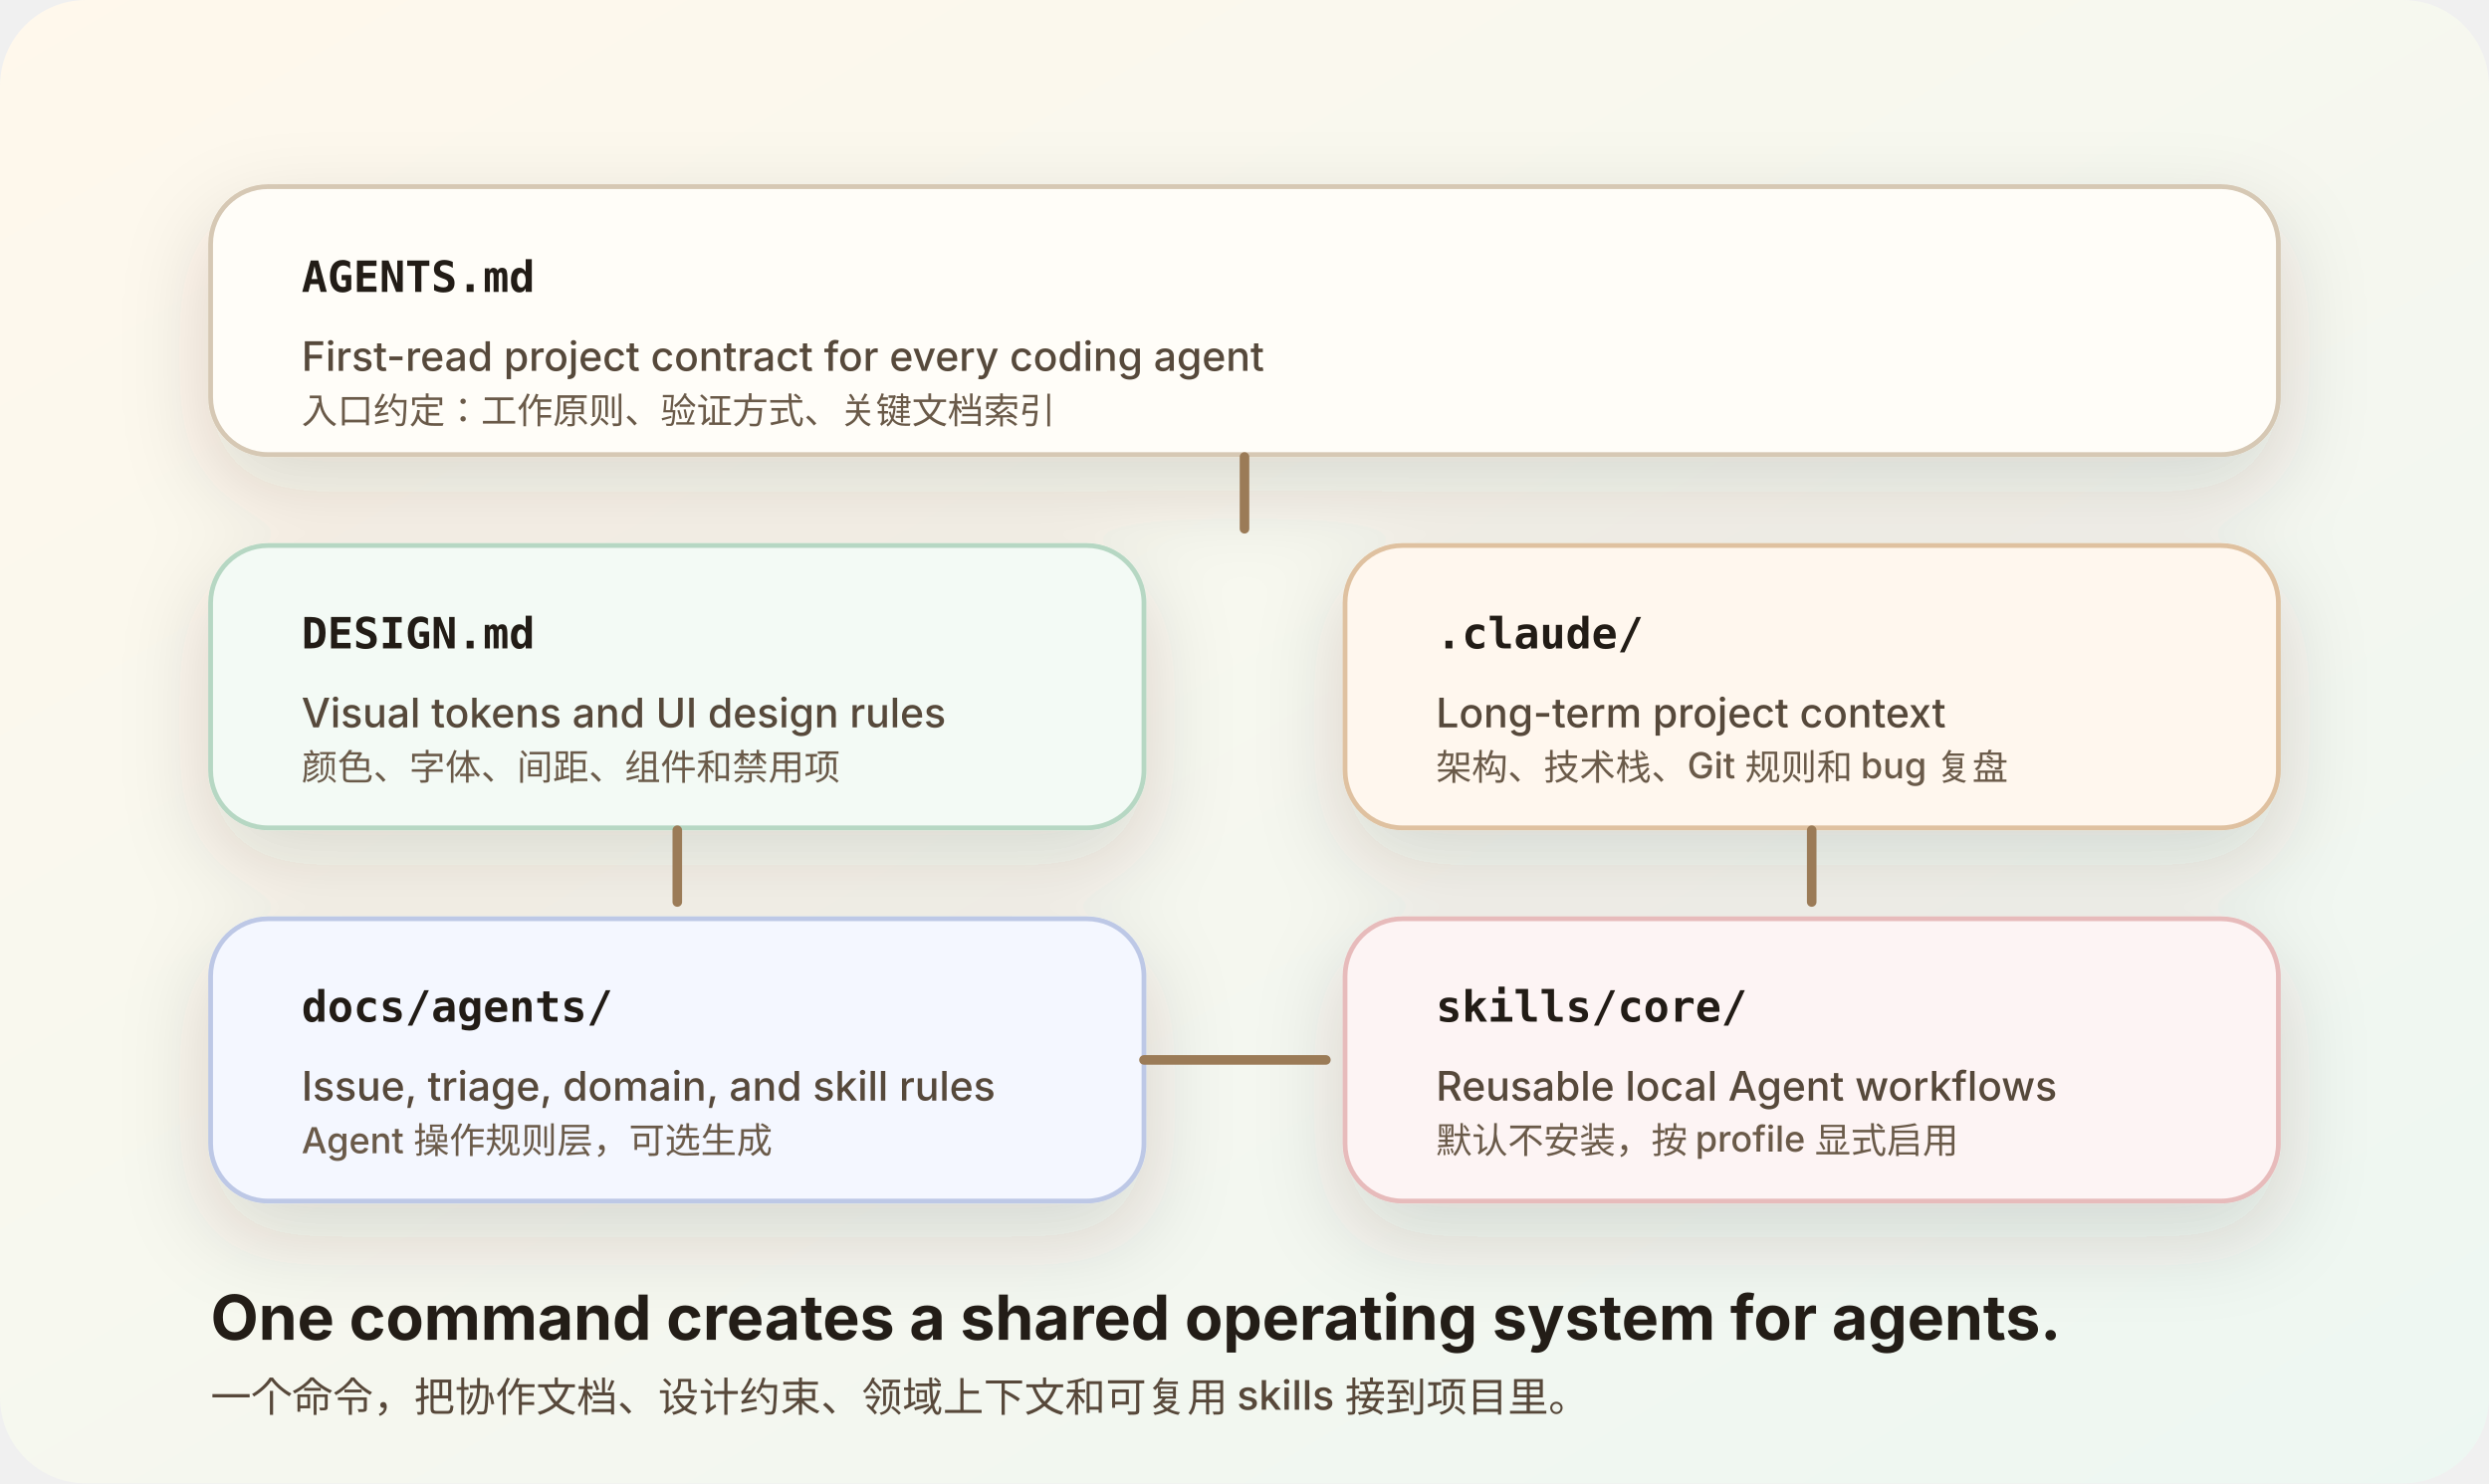
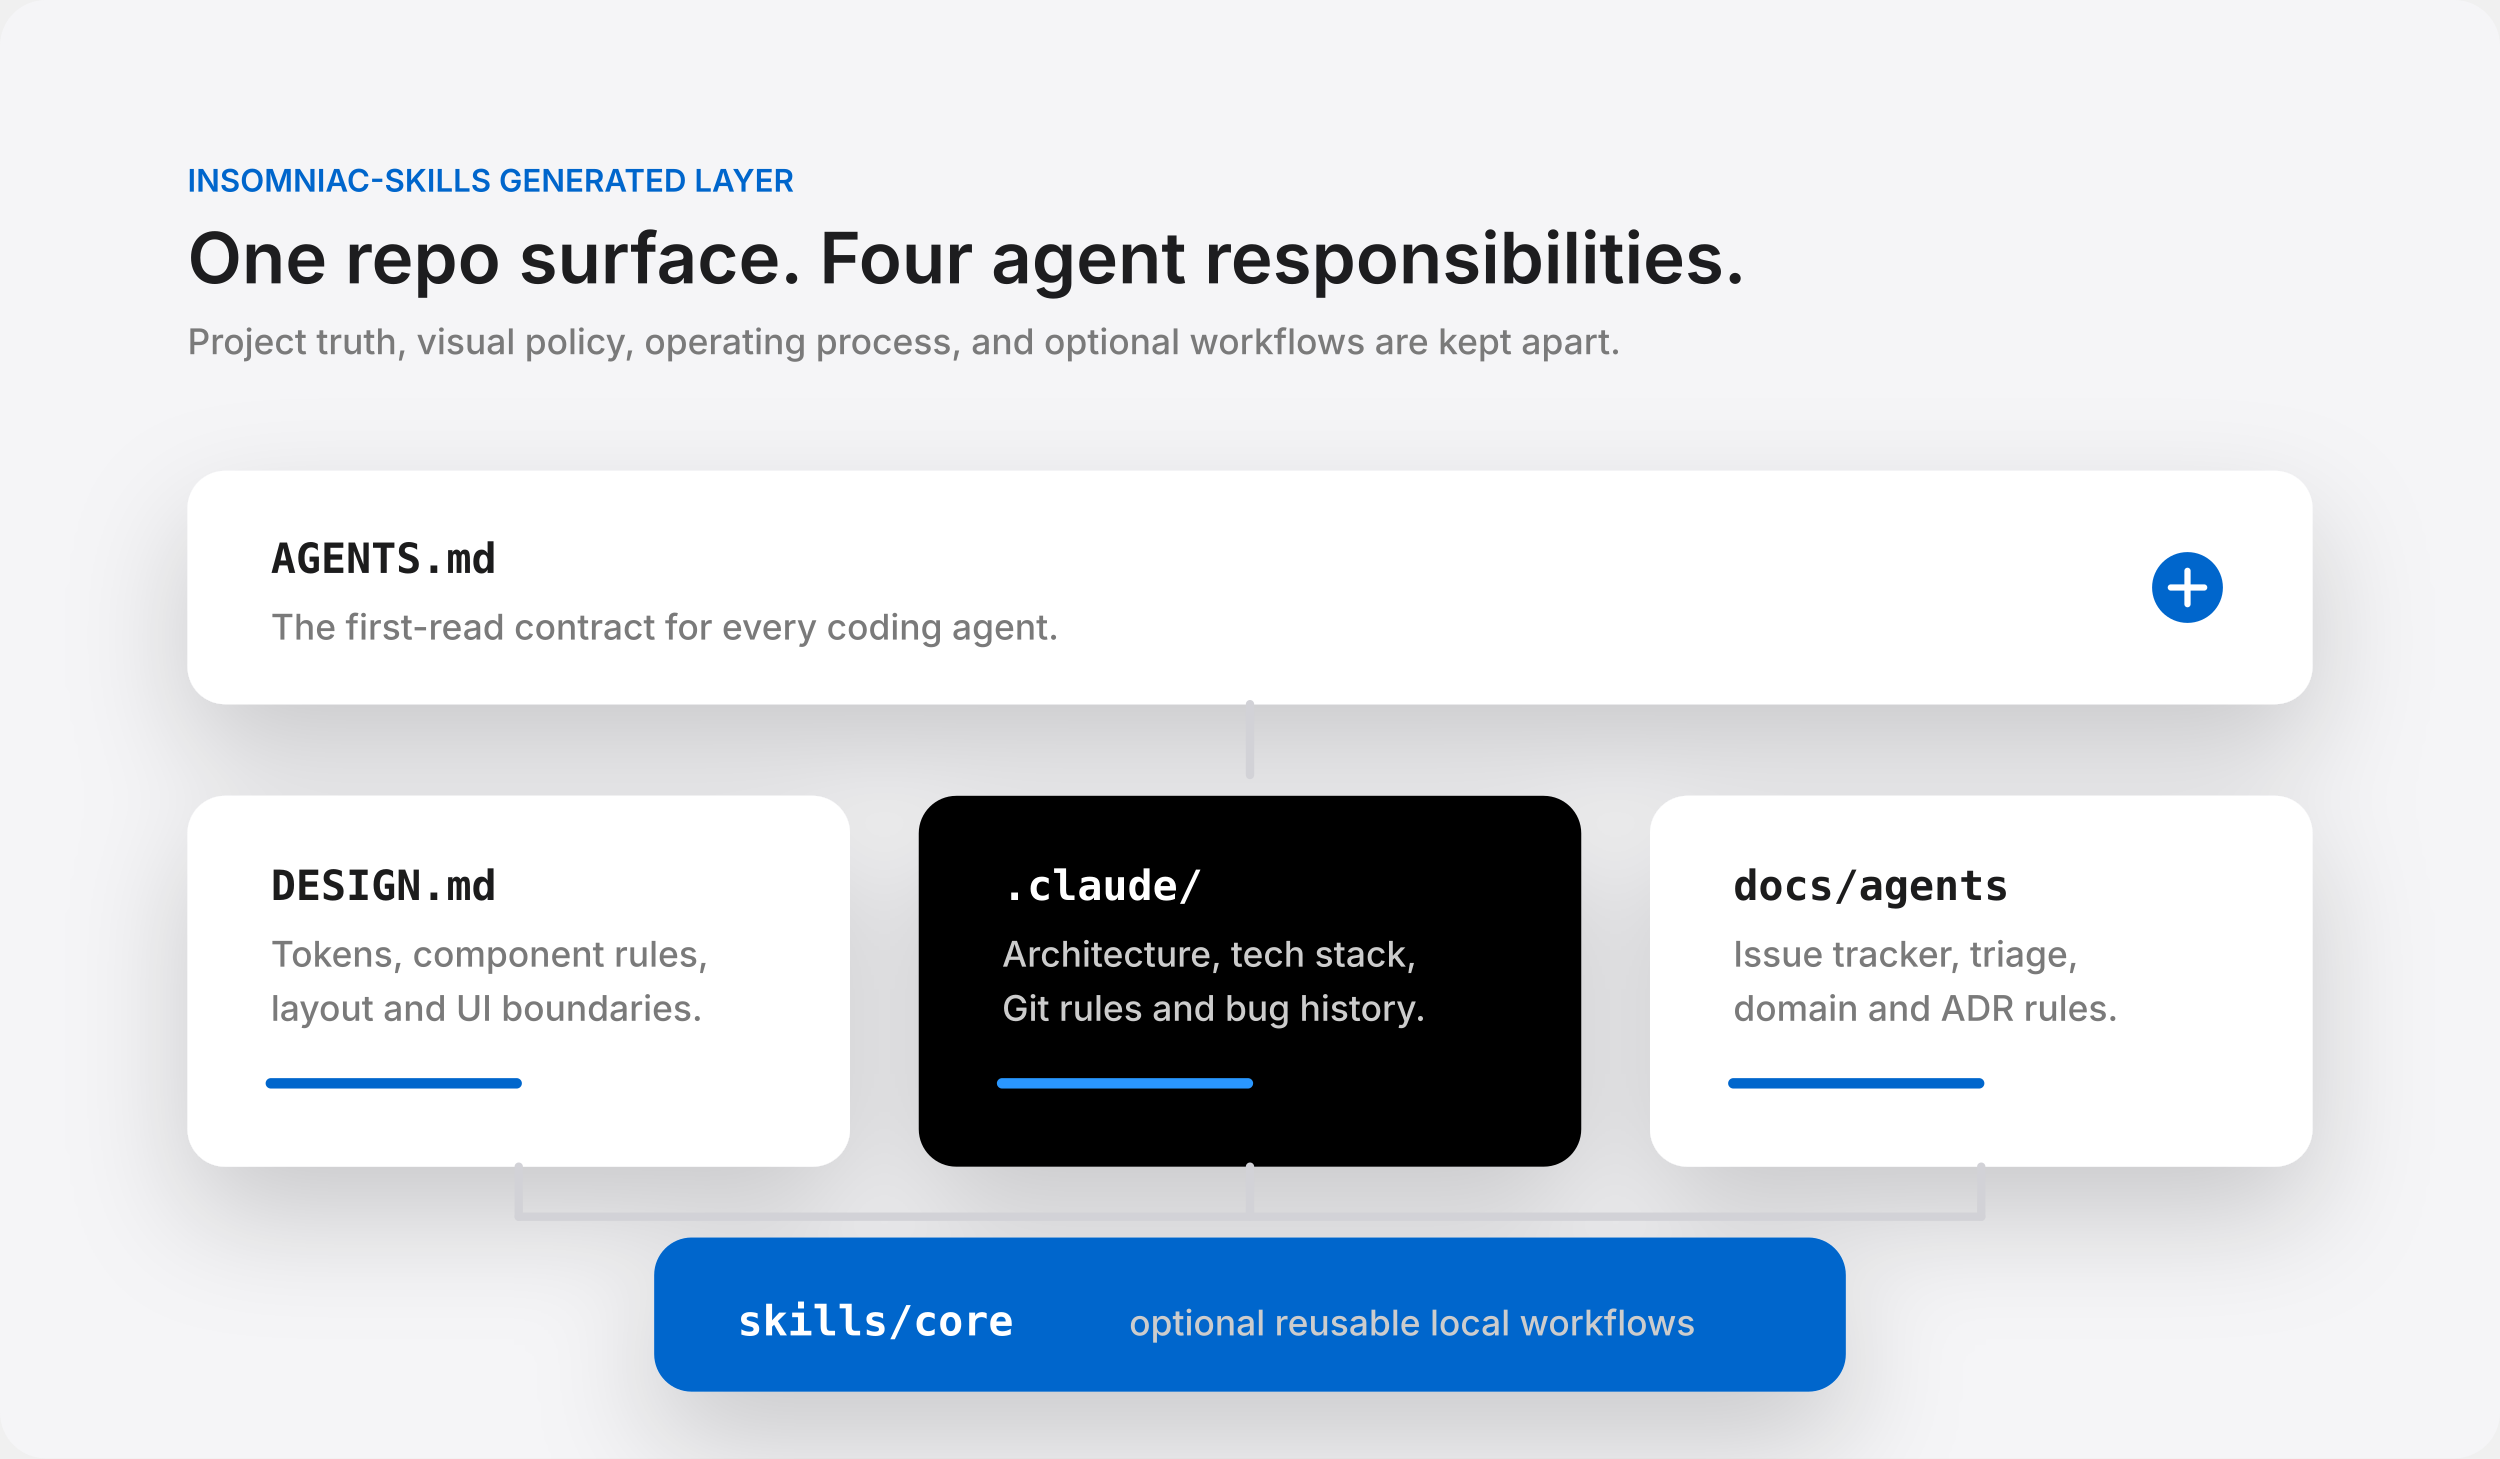
- <svg xmlns="http://www.w3.org/2000/svg" width="1040" height="620" viewBox="0 0 1040 620" role="img" aria-labelledby="title desc">
+ <svg xmlns="http://www.w3.org/2000/svg" width="1200" height="700" viewBox="0 0 1200 700" role="img" aria-labelledby="title desc">
  <defs>
-     <linearGradient id="paper" x1="0" x2="1" y1="0" y2="1">
-       <stop offset="0" stop-color="#fff8ec" />
-       <stop offset="1" stop-color="#edf7f2" />
-     </linearGradient>
-     <filter id="shadow" x="-20%" y="-20%" width="140%" height="140%">
-       <feDropShadow dx="0" dy="14" stdDeviation="18" flood-color="#3d3327" flood-opacity="0.16" />
+     <filter id="productShadow" x="-20%" y="-20%" width="140%" height="150%">
+       <feDropShadow dx="0" dy="24" stdDeviation="28" flood-color="#000000" flood-opacity="0.18" />
    </filter>
    <style>
-       .label{font:700 26px ui-sans-serif,system-ui,-apple-system,BlinkMacSystemFont,"Segoe UI",sans-serif;fill:#231d17}
-       .small{font:500 17px ui-sans-serif,system-ui,-apple-system,BlinkMacSystemFont,"Segoe UI",sans-serif;fill:#57483a}
-       .mono{font:700 18px ui-monospace,SFMono-Regular,Menlo,Consolas,monospace;fill:#231d17}
-       .note{font:500 15px ui-sans-serif,system-ui,-apple-system,BlinkMacSystemFont,"Segoe UI",sans-serif;fill:#6a5a49}
+       .mono{font:700 20px "SF Mono",SFMono-Regular,Menlo,Consolas,monospace;fill:#1d1d1f}
+       .monoDark{font:700 20px "SF Mono",SFMono-Regular,Menlo,Consolas,monospace;fill:#ffffff}
+       .label{font:600 34px -apple-system,BlinkMacSystemFont,"SF Pro Display","Segoe UI",sans-serif;fill:#1d1d1f}
+       .small{font:500 17px -apple-system,BlinkMacSystemFont,"SF Pro Text","Segoe UI",sans-serif;fill:#7a7a7a}
+       .smallDark{font:500 17px -apple-system,BlinkMacSystemFont,"SF Pro Text","Segoe UI",sans-serif;fill:#cccccc}
+       .caption{font:600 15px -apple-system,BlinkMacSystemFont,"SF Pro Text","Segoe UI",sans-serif;fill:#0066cc}
    </style>
  </defs>
-   <rect width="1040" height="620" rx="36" fill="url(#paper)" />
-   <g filter="url(#shadow)">
-     <rect x="88" y="78" width="864" height="112" rx="24" fill="#fffdf8" stroke="#d6c8b4" stroke-width="2" />
-     <text x="126" y="122" class="mono">AGENTS.md</text>
-     <text x="126" y="155" class="small">First-read project contract for every coding agent</text>
-     <text x="126" y="177" class="note">入口约定：工作原则、验证方式、关键文档索引</text>
-     <rect x="88" y="228" width="390" height="118" rx="24" fill="#f3faf5" stroke="#b6d7c3" stroke-width="2" />
-     <text x="126" y="271" class="mono">DESIGN.md</text>
-     <text x="126" y="304" class="small">Visual tokens and UI design rules</text>
-     <text x="126" y="326" class="note">颜色、字体、间距、组件和禁用项</text>
-     <rect x="562" y="228" width="390" height="118" rx="24" fill="#fff7ee" stroke="#dfc1a0" stroke-width="2" />
-     <text x="600" y="271" class="mono">.claude/</text>
-     <text x="600" y="304" class="small">Long-term project context</text>
-     <text x="600" y="326" class="note">架构、技术栈、Git 规则和 bug 复盘</text>
-     <rect x="88" y="384" width="390" height="118" rx="24" fill="#f4f7ff" stroke="#bdc8e6" stroke-width="2" />
-     <text x="126" y="427" class="mono">docs/agents/</text>
-     <text x="126" y="460" class="small">Issue, triage, domain, and skill rules</text>
-     <text x="126" y="482" class="note">Agent 操作规则层，可选生成</text>
-     <rect x="562" y="384" width="390" height="118" rx="24" fill="#fdf4f4" stroke="#e7bbbb" stroke-width="2" />
-     <text x="600" y="427" class="mono">skills/core/</text>
-     <text x="600" y="460" class="small">Reusable local Agent workflows</text>
-     <text x="600" y="482" class="note">默认不安装，按 profile 显式启用</text>
+   <rect width="1200" height="700" rx="22" fill="#f5f5f7" />
+   <text x="90" y="92" class="caption">INSOMNIAC-SKILLS GENERATED LAYER</text>
+   <text x="90" y="136" class="label">One repo surface. Four agent responsibilities.</text>
+   <text x="90" y="170" class="small">Project truth, visual policy, operating process, and optional workflows are kept apart.</text>
+   <g filter="url(#productShadow)">
+     <rect x="90" y="226" width="1020" height="112" rx="18" fill="#ffffff" />
+     <text x="130" y="275" class="mono">AGENTS.md</text>
+     <text x="130" y="307" class="small">The first-read contract for every coding agent.</text>
+     <circle cx="1050" cy="282" r="17" fill="#0066cc" />
+     <path d="M1042 282h16M1050 274v16" stroke="#ffffff" stroke-width="3" stroke-linecap="round" />
+     <rect x="90" y="382" width="318" height="178" rx="18" fill="#ffffff" />
+     <text x="130" y="432" class="mono">DESIGN.md</text>
+     <text x="130" y="464" class="small">Tokens, component rules,</text>
+     <text x="130" y="490" class="small">layout and UI boundaries.</text>
+     <path d="M130 520h118" stroke="#0066cc" stroke-width="5" stroke-linecap="round" />
+     <rect x="441" y="382" width="318" height="178" rx="18" fill="#000000" />
+     <text x="481" y="432" class="monoDark">.claude/</text>
+     <text x="481" y="464" class="smallDark">Architecture, tech stack,</text>
+     <text x="481" y="490" class="smallDark">Git rules and bug history.</text>
+     <path d="M481 520h118" stroke="#2997ff" stroke-width="5" stroke-linecap="round" />
+     <rect x="792" y="382" width="318" height="178" rx="18" fill="#ffffff" />
+     <text x="832" y="432" class="mono">docs/agents</text>
+     <text x="832" y="464" class="small">Issue tracker, triage,</text>
+     <text x="832" y="490" class="small">domain and ADR rules.</text>
+     <path d="M832 520h118" stroke="#0066cc" stroke-width="5" stroke-linecap="round" />
+     <rect x="314" y="594" width="572" height="74" rx="18" fill="#0066cc" />
+     <text x="354" y="641" class="monoDark">skills/core</text>
+     <text x="542" y="641" class="smallDark">optional reusable local workflows</text>
  </g>
-   <path d="M520 191v30" stroke="#9b7b57" stroke-width="4" stroke-linecap="round" />
-   <path d="M283 347v30M757 347v30M478 443h76" stroke="#9b7b57" stroke-width="4" stroke-linecap="round" />
-   <text x="88" y="560" class="label">One command creates a shared operating system for agents.</text>
-   <text x="88" y="590" class="small">一个命令，把协作文档、设计约束、领域上下文和可复用 skills 接到项目里。</text>
+   <path d="M600 338v34" stroke="#d2d2d7" stroke-width="4" stroke-linecap="round" />
+   <path d="M249 560v24M600 560v24M951 560v24" stroke="#d2d2d7" stroke-width="4" stroke-linecap="round" />
+   <path d="M249 584h702" stroke="#d2d2d7" stroke-width="4" stroke-linecap="round" />
</svg>
